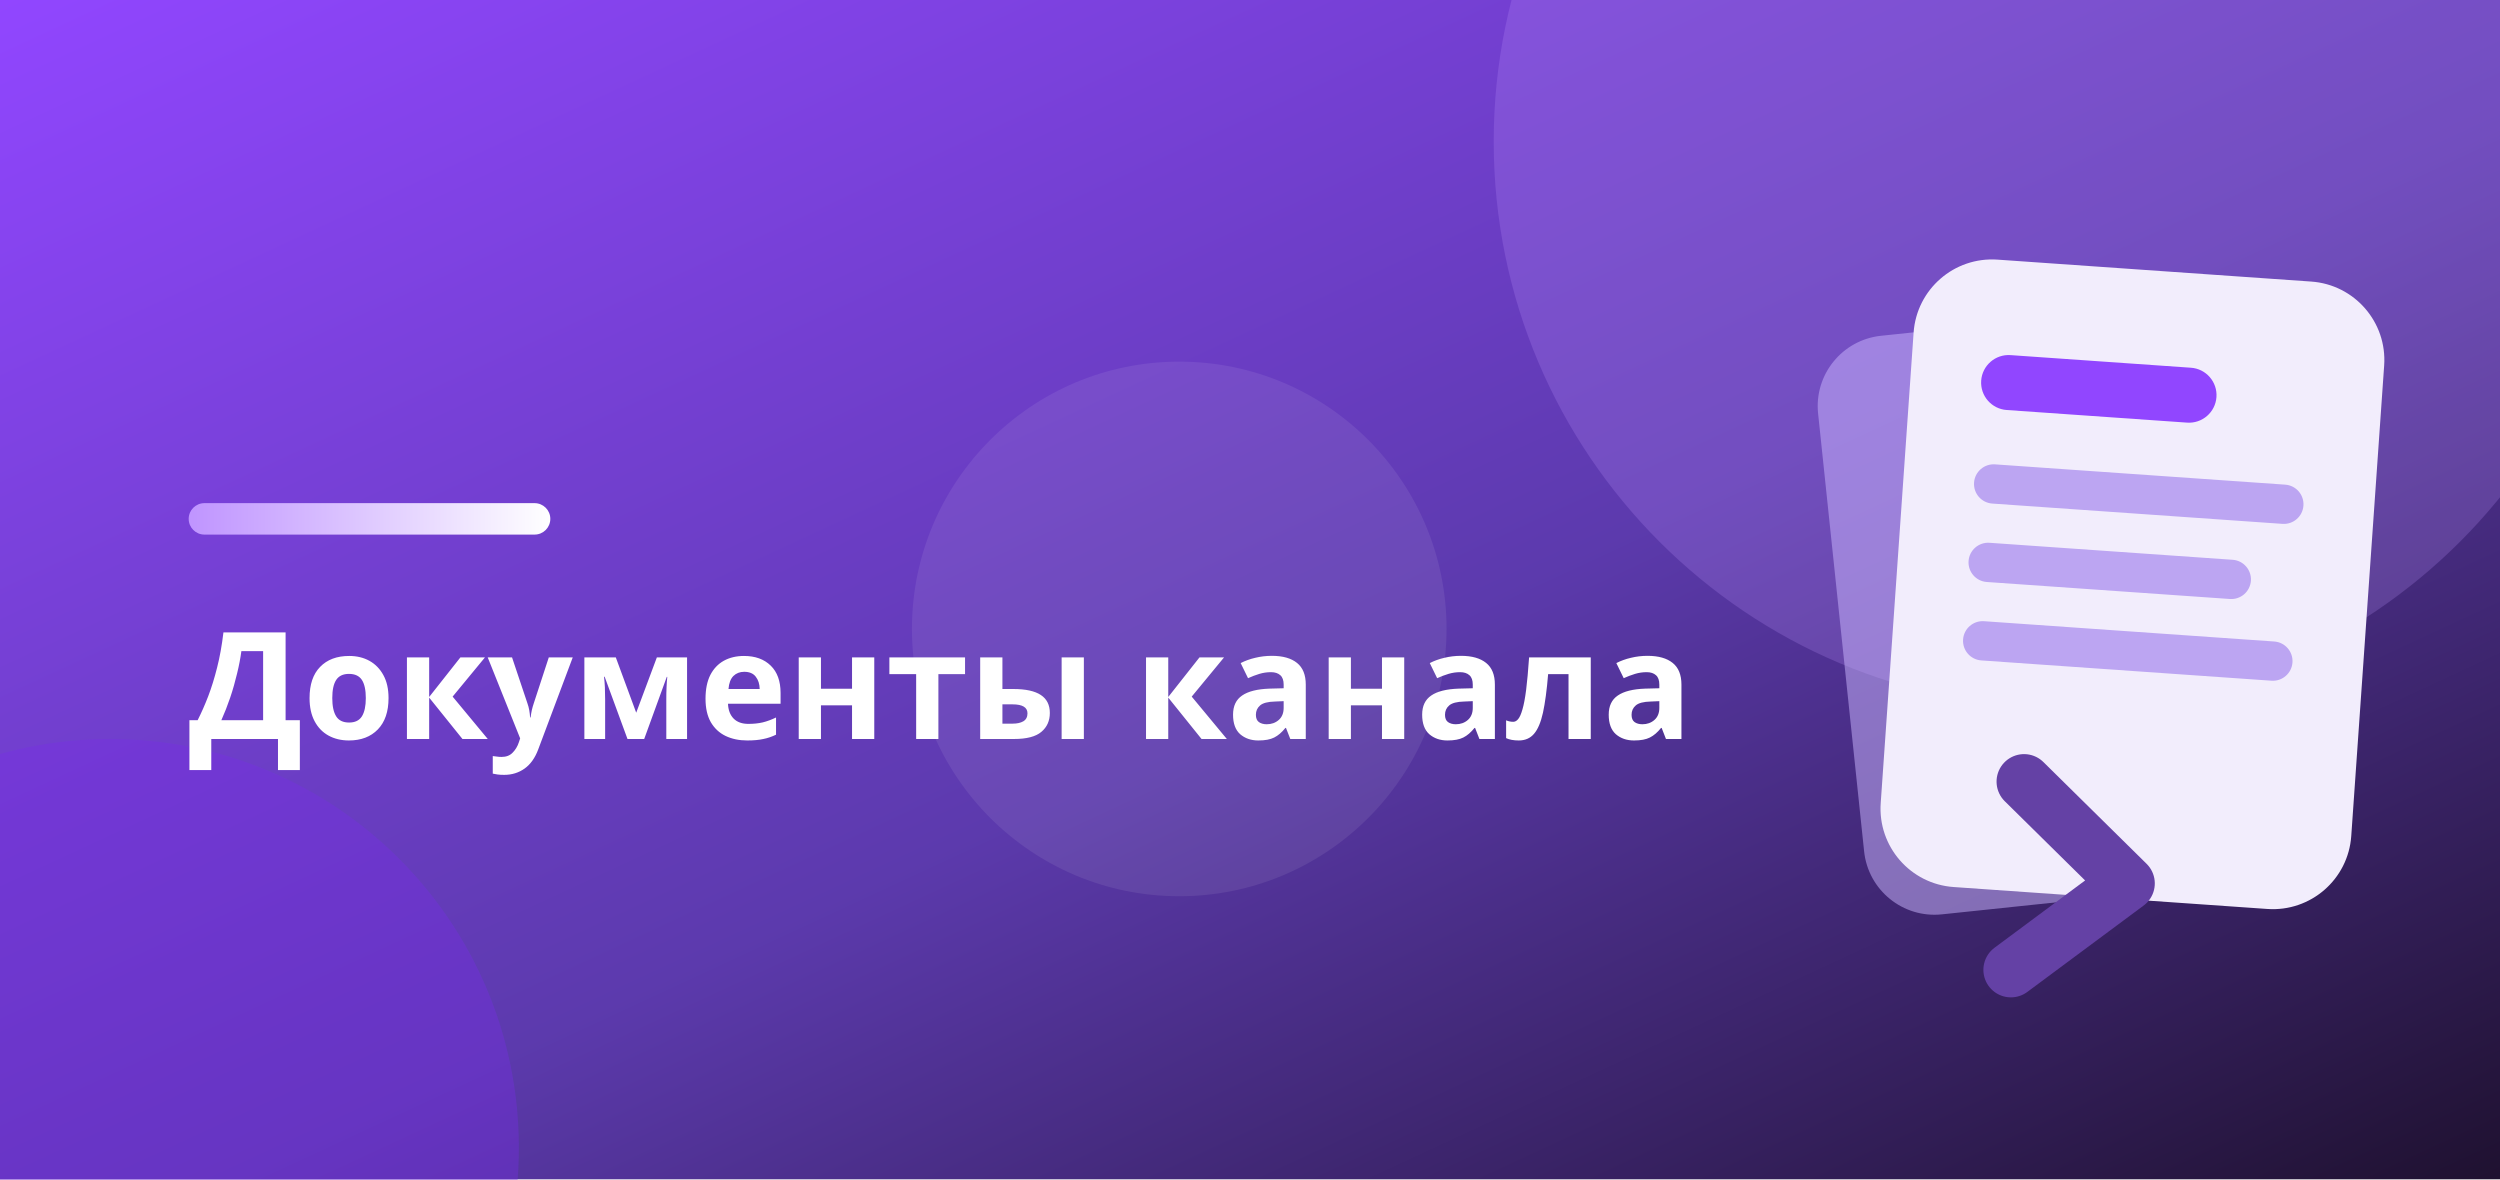
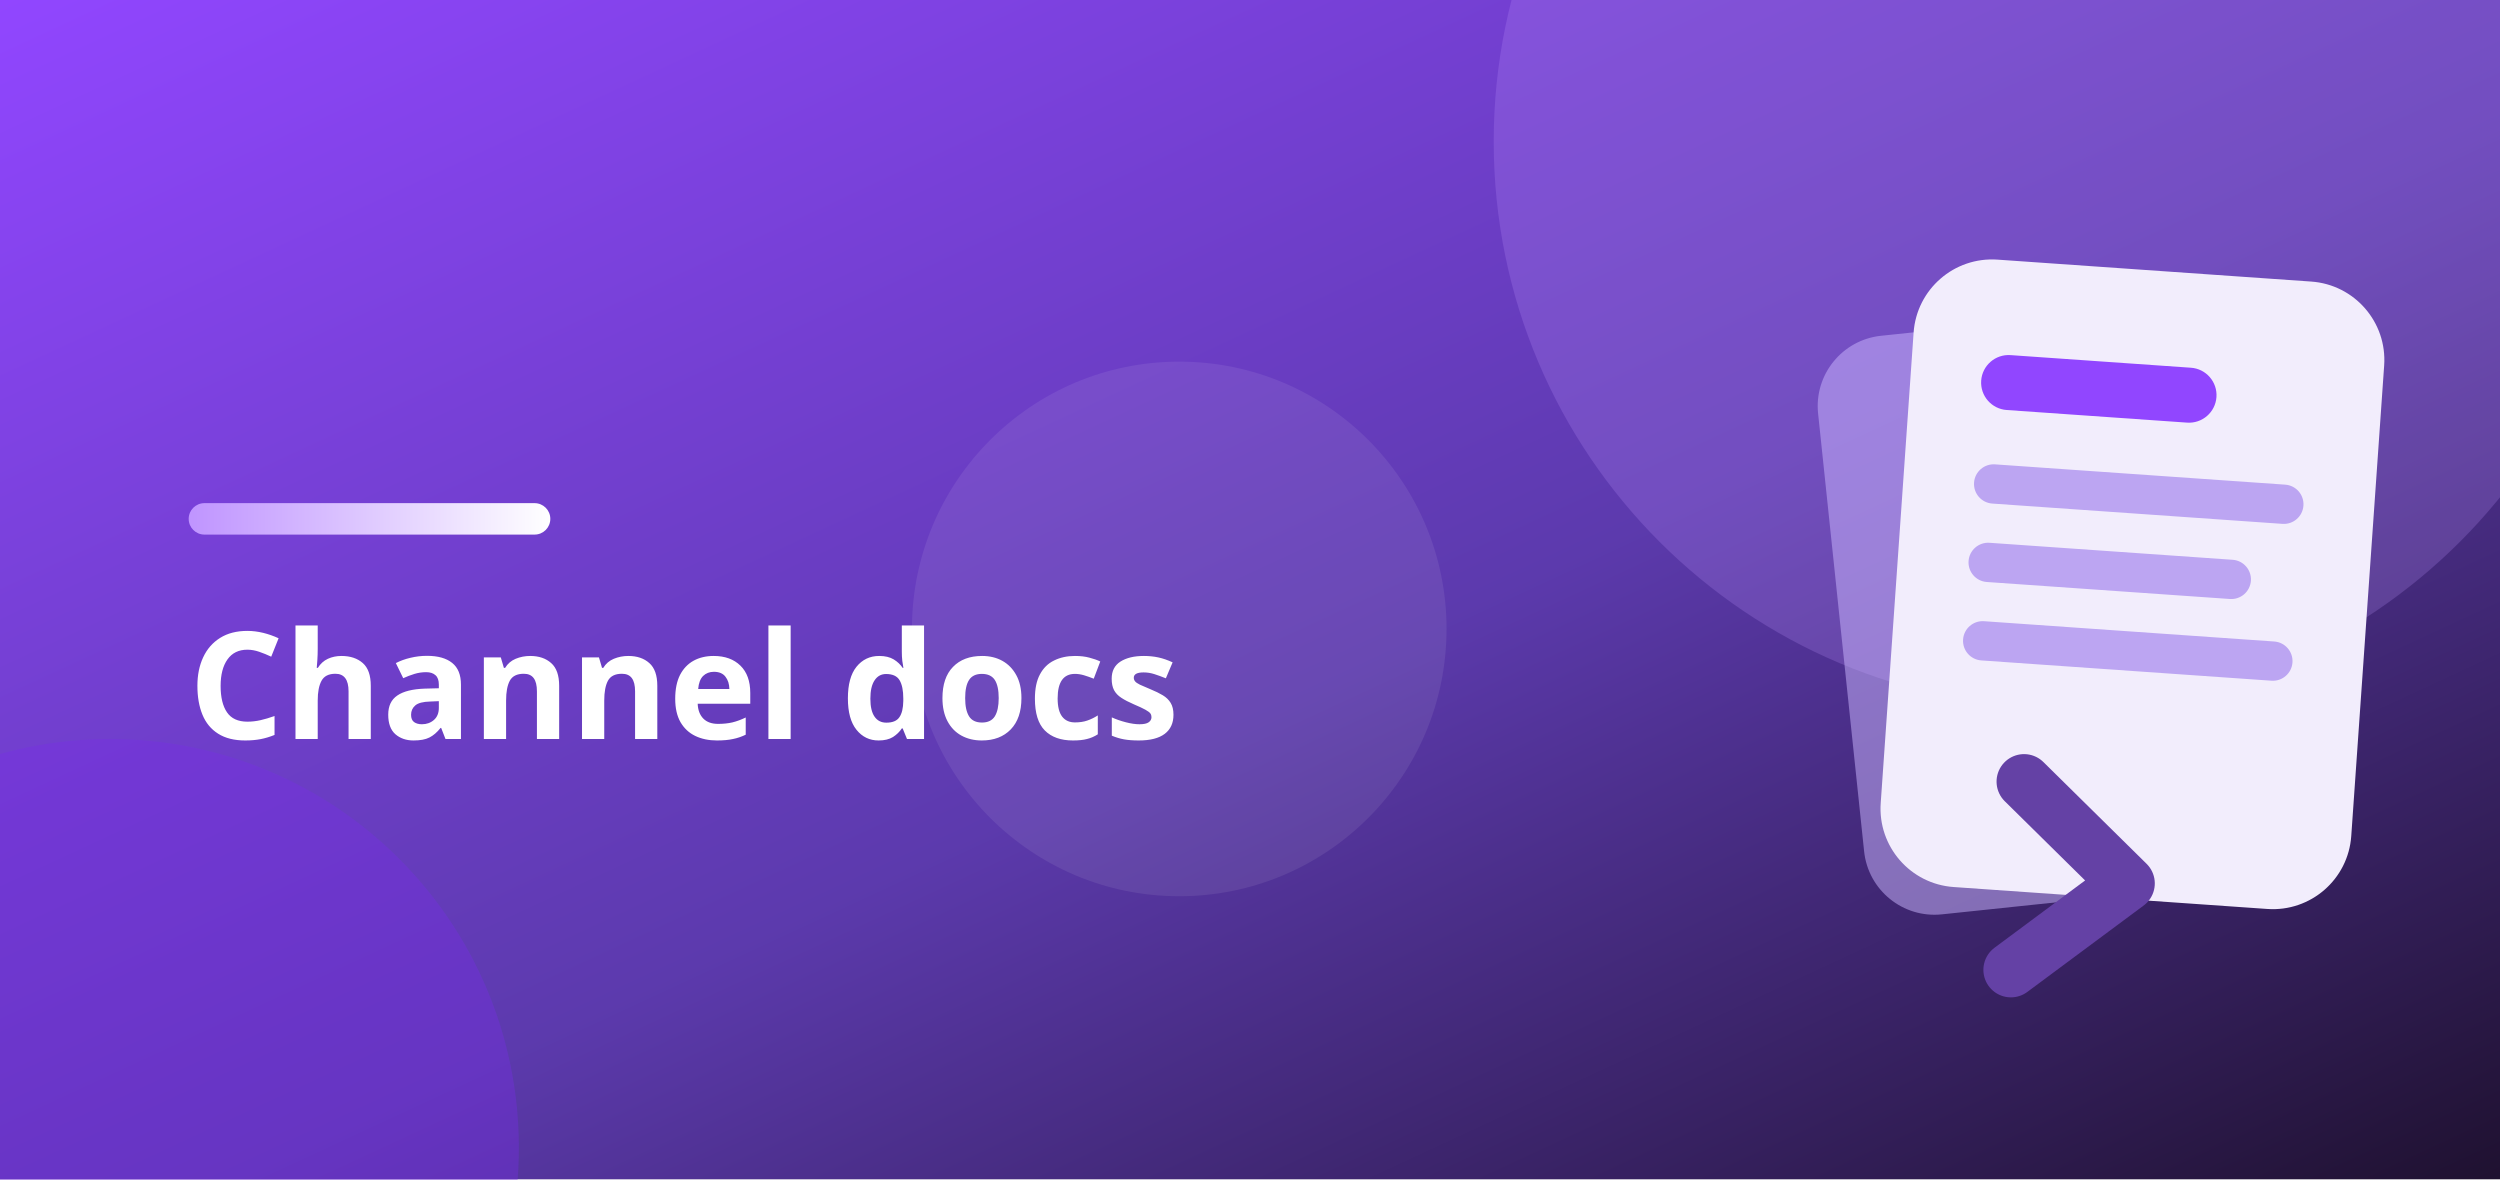
<svg xmlns="http://www.w3.org/2000/svg" viewBox="0 0 318 150">
  <defs>
    <linearGradient id="g" x1="0" y1="0" x2="1" y2="1">
      <stop offset="0" stop-color="#9146FF" />
      <stop offset="0.55" stop-color="#5C3AAD" />
      <stop offset="1" stop-color="#1F1130" />
    </linearGradient>
    <linearGradient id="acc" x1="0" y1="0" x2="1" y2="0">
      <stop offset="0" stop-color="#BF94FF" />
      <stop offset="1" stop-color="#FFFFFF" />
    </linearGradient>
  </defs>
  <rect width="318" height="150" fill="url(#g)" />
  <circle cx="262" cy="18" r="72" fill="#BF94FF" opacity="0.22" />
  <circle cx="14" cy="146" r="52" fill="#772CE8" opacity="0.35" />
  <circle cx="150" cy="80" r="34" fill="#FFFFFF" opacity="0.08" />
  <g transform="rotate(-6 268 96)">
    <rect x="236" y="40" width="56" height="74" rx="9" fill="#CBB8FF" opacity="0.5" />
  </g>
  <g transform="rotate(4 266 92)">
    <rect x="240" y="34" width="60" height="80" rx="10" fill="#F2EDFC" />
    <rect x="249" y="46" width="30" height="7" rx="3.5" fill="#9146FF" />
    <rect x="249" y="60" width="42" height="5" rx="2.5" fill="#BCA5F2" />
    <rect x="249" y="70" width="36" height="5" rx="2.5" fill="#BCA5F2" />
    <rect x="249" y="80" width="42" height="5" rx="2.5" fill="#BCA5F2" />
    <path d="M258 100 l14 12 -14 12" fill="none" stroke="#6441A5" stroke-width="7" stroke-linecap="round" stroke-linejoin="round" />
  </g>
  <rect x="24" y="64" width="46" height="4" rx="2" fill="url(#acc)" />
-   <text x="24" y="94" fill="#FFFFFF" font-family="Segoe UI, system-ui, sans-serif" font-size="19" font-weight="700">Документы канала</text>
+   <text x="24" y="94" fill="#FFFFFF" font-family="Segoe UI, system-ui, sans-serif" font-size="19" font-weight="700">Channel docs</text>
</svg>
